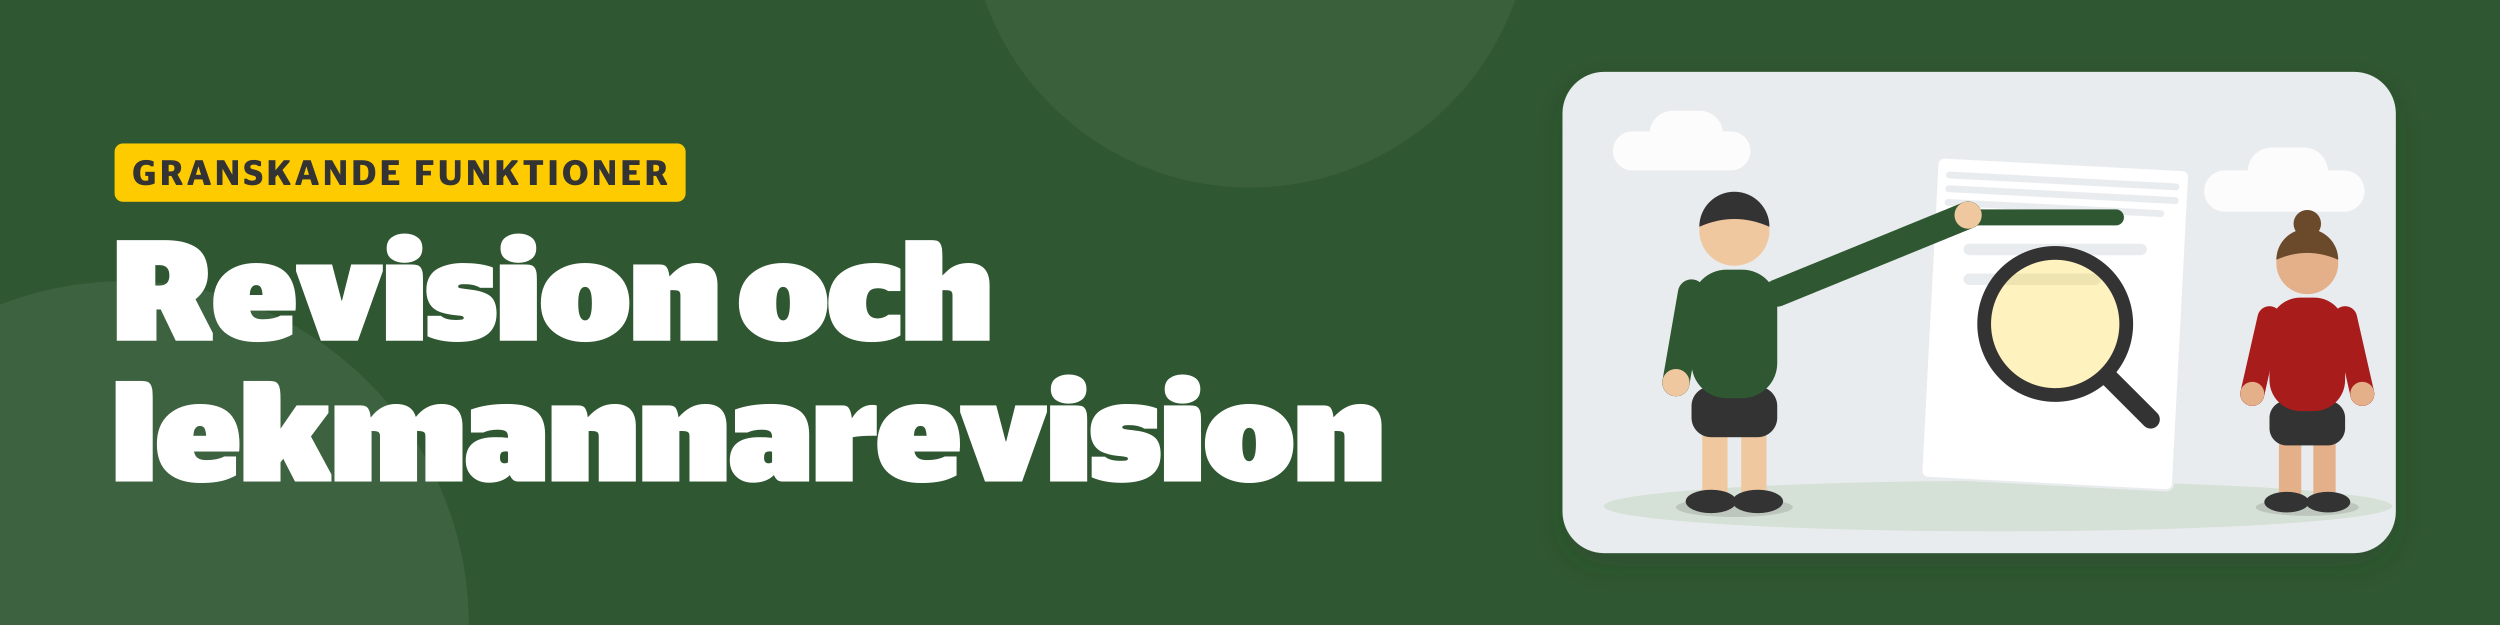
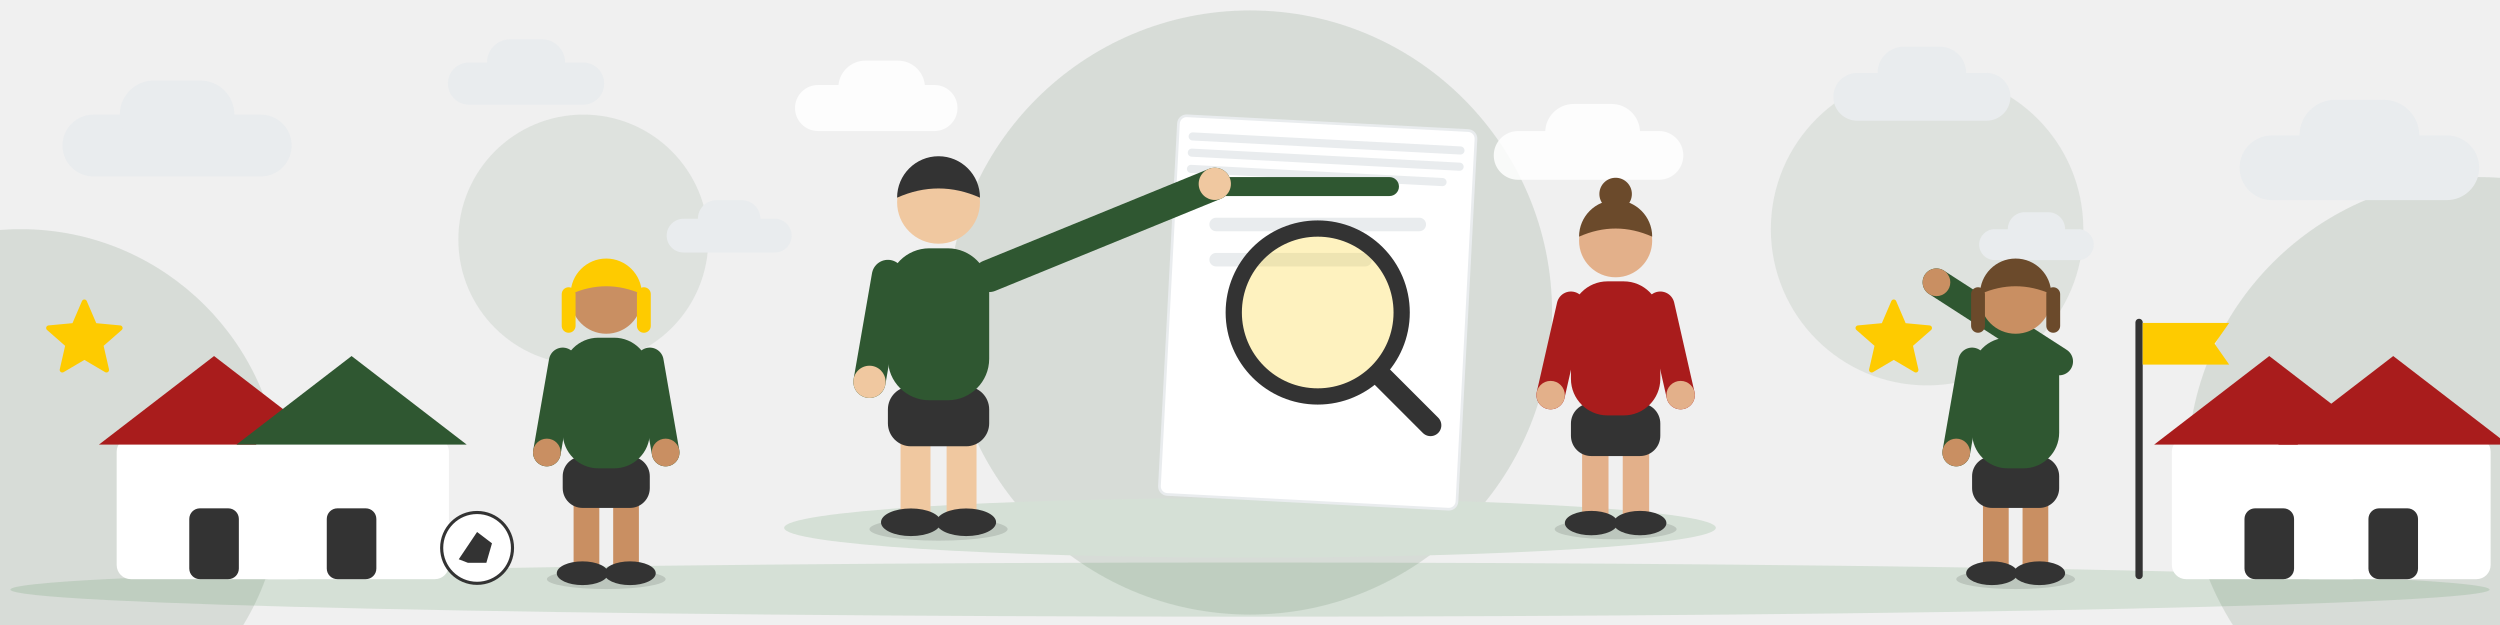
<svg xmlns="http://www.w3.org/2000/svg" viewBox="0 0 2400 600" width="2400" height="600" role="img" aria-label="Revision och lekmannarevision">
  <defs>
    <filter id="sh" x="-20%" y="-20%" width="140%" height="160%">
      <feDropShadow dx="0" dy="12" stdDeviation="14" flood-color="#1F3A22" flood-opacity="0.2" />
    </filter>
  </defs>
-   <rect width="2400" height="600" fill="#2F5731" />
-   <circle cx="120" cy="600" r="330" fill="#FFFFFF" opacity=".07" />
-   <circle cx="1200" cy="-90" r="270" fill="#FFFFFF" opacity=".05" />
-   <rect x="110" y="137.7" width="548.2" height="56" rx="8" fill="#FECB00" />
-   <path d="M139.6 177.9Q133.8 177.9 130.8 174.7Q127.9 171.6 127.9 165.8Q127.9 159.9 131.2 156.7Q134.5 153.5 140.4 153.5Q144.3 153.5 147.5 155V159.7H145.1Q144.2 159 143.3 158.6Q142 158.2 140.4 158.2Q139 158.2 138 158.6Q136.9 159 136.3 159.7Q135.7 160.4 135.3 161.4Q134.9 162.4 134.8 163.4Q134.6 164.5 134.6 165.7Q134.6 166.6 134.7 167.3Q134.7 168 134.8 168.9Q135 169.7 135.2 170.3Q135.4 171 135.8 171.6Q136.1 172.2 136.7 172.6Q137.2 173.1 137.9 173.3Q138.7 173.5 139.6 173.5Q141.1 173.5 142.3 173.2V168.9H139.5V164.9H148.5V176.1Q144.8 177.9 139.6 177.9ZM169.1 177.6 164.5 168.9H162V177.6H155.5V153.8H164.4Q166 153.8 167.3 154Q168.6 154.2 169.9 154.7Q171.1 155.2 172 156Q172.9 156.8 173.4 158.1Q173.9 159.4 173.9 161.1Q173.9 165.4 170.4 167.4L175.1 176.1V177.6ZM161.9 158.2V164.6H164Q165.7 164.6 166.6 163.9Q167.5 163.1 167.5 161.4Q167.5 159.7 166.6 159Q165.7 158.2 164 158.2ZM180 177.6V176.1L187.6 153.8H194.6L202.3 176.1V177.6H196L194.3 172.2H186.7L185.1 177.6ZM190.5 159.8 188.1 167.8H193L190.6 159.8ZM208.2 177.6V153.8H215.2L223 167.6H223.1V153.8H228.5V177.6H222.5L213.7 162H213.6V177.6ZM242.3 177.9Q237.7 177.9 234.5 176V171.5H236.9Q238.8 173.4 242.1 173.4Q242.7 173.4 243.3 173.3Q243.9 173.2 244.5 173Q245.1 172.7 245.4 172.2Q245.8 171.7 245.8 171Q245.8 170.3 245.4 169.8Q245.1 169.3 244.5 169.1Q243.9 168.8 243 168.6Q241.9 168.3 241.2 168.1Q239.5 167.7 238.4 167.1Q237.2 166.6 236.3 165.7Q235.4 164.9 235 163.6Q234.5 162.4 234.5 160.7Q234.5 159.2 235 157.9Q235.5 156.7 236.4 155.9Q237.2 155.1 238.4 154.5Q239.5 154 240.8 153.7Q242.1 153.5 243.5 153.5Q247.8 153.5 250.6 155.1V159.5H248.2Q246.3 158 243.7 158Q240.3 158 240.3 160.2Q240.3 161.1 240.8 161.6Q241.4 162.1 242.5 162.4Q243.1 162.6 244.2 162.8Q245.3 163.1 246.1 163.3Q246.9 163.6 247.7 163.9Q248.5 164.3 249.1 164.7Q249.7 165.1 250.3 165.6Q250.8 166.2 251.1 166.9Q251.4 167.5 251.6 168.4Q251.8 169.3 251.8 170.4Q251.8 172.1 251.3 173.4Q250.7 174.7 249.9 175.5Q249 176.4 247.7 176.9Q246.5 177.5 245.2 177.7Q243.8 177.9 242.3 177.9ZM257.9 177.6V153.8H264.4V163.5L272.5 153.8H278.1V155.3L271.2 163.2L278.8 176.1V177.6H272.5L266.6 167.7L264.4 170.1V177.6ZM283.6 177.6V176.1L291.2 153.8H298.3L305.9 176.1V177.6H299.6L298 172.2H290.4L288.8 177.6ZM294.1 159.8 291.7 167.8H296.6L294.2 159.8ZM311.9 177.6V153.8H318.8L326.6 167.6H326.7V153.8H332.1V177.6H326.2L317.3 162H317.2V177.6ZM339.3 177.6V153.8H347.7Q353.9 153.8 357.1 156.7Q360.3 159.6 360.3 165.6Q360.3 171.7 357 174.6Q353.7 177.6 347.5 177.6ZM345.8 173.2H347.4Q348.9 173.2 350 172.8Q351.1 172.5 351.8 171.8Q352.5 171.2 352.9 170.2Q353.4 169.2 353.5 168.2Q353.7 167.1 353.7 165.7Q353.7 163.9 353.4 162.6Q353.1 161.2 352.4 160.3Q351.7 159.3 350.5 158.8Q349.2 158.3 347.4 158.3H345.8ZM366.5 177.6V153.8H382.9V158.4H373V163.4H380V167.7H373V173.2H383.3V177.6ZM406 177.6H399.5V153.8H416V158.4H406V164H413.7V168.4H406ZM432.8 173.2Q434 173.2 434.8 172.8Q435.6 172.5 436 171.8Q436.4 171.2 436.6 170.4Q436.7 169.6 436.7 168.5V153.8H442.1V168.6Q442.1 177.9 432.4 177.9Q427.6 177.9 424.9 175.6Q422.2 173.3 422.2 168.6V153.8H428.7V168.5Q428.7 170.9 429.7 172Q430.6 173.2 432.8 173.2ZM449.3 177.6V153.8H456.2L464 167.6H464.1V153.8H469.5V177.6H463.6L454.7 162H454.6V177.6ZM476.7 177.6V153.8H483.2V163.5L491.3 153.8H496.9V155.3L490 163.2L497.6 176.1V177.6H491.2L485.4 167.7L483.2 170.1V177.6ZM515.3 177.6H508.7V158.3H502.6V153.8H521.4V158.3H515.3ZM534.2 177.6H527.7V153.8H534.2ZM552.2 177.9Q548.7 177.9 546 176.3Q543.3 174.7 541.9 172Q540.5 169.2 540.5 165.7Q540.5 162.2 541.9 159.4Q543.4 156.6 546.1 155.1Q548.7 153.5 552.2 153.5Q556 153.5 558.8 155.3Q561.7 157.1 563.1 160.5Q564 162.8 564 165.7Q564 171.2 560.8 174.5Q557.5 177.9 552.2 177.9ZM552.2 173.4Q553.5 173.4 554.4 173Q555.3 172.5 555.9 171.7Q556.4 171 556.8 169.9Q557.1 168.9 557.2 167.9Q557.3 166.9 557.3 165.8Q557.3 164.7 557.2 163.7Q557.1 162.7 556.7 161.6Q556.4 160.6 555.8 159.8Q555.3 159 554.4 158.6Q553.4 158.1 552.2 158.1Q551.2 158.1 550.4 158.4Q549.6 158.7 549 159.3Q548.5 159.9 548.1 160.7Q547.7 161.4 547.5 162.3Q547.3 163.2 547.2 164.1Q547.1 164.9 547.1 165.8Q547.1 166.9 547.3 167.9Q547.4 168.9 547.8 170Q548.1 171 548.7 171.8Q549.2 172.5 550.1 173Q551 173.4 552.2 173.4ZM570.2 177.6V153.8H577.1L584.9 167.6H585V153.8H590.4V177.6H584.5L575.6 162H575.5V177.6ZM597.6 177.6V153.8H614V158.4H604.1V163.4H611.1V167.7H604.1V173.2H614.3V177.6ZM634.4 177.6 629.8 168.9H627.3V177.6H620.8V153.8H629.7Q631.3 153.8 632.6 154Q633.9 154.2 635.2 154.7Q636.4 155.2 637.3 156Q638.2 156.8 638.7 158.1Q639.2 159.4 639.2 161.1Q639.2 165.4 635.7 167.4L640.4 176.1V177.6ZM627.2 158.2V164.6H629.3Q631 164.6 631.9 163.9Q632.8 163.1 632.8 161.4Q632.8 159.7 631.9 159Q631 158.2 629.3 158.2Z" fill="#333333" />
-   <path d="M168.7 327.1 154.3 297.1H150.2V327.1H112.1V230.5H157.2Q166.7 230.5 173.9 231.9Q181.1 233.4 187.1 236.8Q193.2 240.3 196.4 246.7Q199.6 253.2 199.6 262.8Q199.6 277.8 187.7 287.3L204.3 319.7V327.1ZM149.1 254.5V274.1H153.1Q162.6 274.1 162.6 264.5Q162.6 254.5 153.1 254.5ZM283.6 298.2H240.3Q241.4 303 244.3 304.7Q246.9 306.5 252.3 306.5Q262.8 306.5 269.4 302.9H280.7V321.1Q277.8 322.8 274.5 324Q264.4 328.4 246.8 328.4Q226.9 328.4 215.8 319.2Q204.7 309.9 204.7 291Q204.7 272.6 216.1 262.5Q227.6 252.5 245.9 252.5Q265.5 252.5 274.8 262Q284 271.4 284 291.2Q284 294.6 283.9 295.7Q283.9 296.1 283.8 297Q283.7 297.9 283.6 298.2ZM245.9 273.7Q243.6 273.7 242.1 275.4Q240.7 277.1 240.3 278.8Q240 280.4 239.7 283.2H252Q251.9 281.1 251.7 279.9Q251.5 278.6 250.9 277Q250.3 275.3 249.1 274.5Q247.9 273.7 245.9 273.7ZM308 327.1 284.2 260.4V253.9H318.8L327.9 288.7H328.3L337.1 253.9H367.5V260.4L343.6 327.1ZM406.1 327.1H370.5V253.9H394.6Q398.4 253.9 400.5 254.5Q404.5 255.6 405.7 261.4Q406.1 264.4 406.1 269.1ZM388.3 224.2Q395.8 224.2 400.6 227.7Q405.5 231.1 405.5 238.3Q405.5 245.4 400.6 248.8Q395.7 252.3 388.3 252.3Q381 252.3 376.1 248.8Q371.2 245.4 371.2 238.3Q371.2 231.3 376.1 227.8Q381 224.2 388.3 224.2ZM439 328.3Q422.6 328.3 410.4 322.9V303.2H423.3Q427.8 307.2 437.9 307.2Q439.8 307.2 442.9 306.9Q445.2 306.6 445.2 305.3Q445.2 303.6 442.9 303.3L441.5 303Q440.1 302.9 439.1 302.8Q434.3 302.4 430.8 301.7Q427.3 301.1 422.9 299.7Q418.6 298.2 415.6 295.5Q412.6 292.7 411.1 288.8Q409.3 284.8 409.3 278.2Q409.3 270.9 412.4 265.6Q415.4 260.4 420.6 257.7Q425.9 255 431.7 253.8Q437.6 252.5 444.4 252.5Q462.2 252.5 473.2 256.8V276.3H460.9Q455.6 272.8 446.4 272.8Q442.7 272.8 441.3 273.2Q439.8 273.9 439.8 274.9Q439.8 276.3 441.9 276.7Q444.7 277.2 450 277.8Q463.7 279.2 470.2 283.9Q476.7 288.7 476.7 301Q476.7 328.3 439 328.3ZM515.4 327.1H479.8V253.9H503.9Q507.7 253.9 509.8 254.5Q513.8 255.6 515 261.4Q515.4 264.4 515.4 269.1ZM497.6 224.2Q505.1 224.2 509.9 227.7Q514.8 231.1 514.8 238.3Q514.8 245.4 509.9 248.8Q505 252.3 497.6 252.3Q490.3 252.3 485.4 248.8Q480.5 245.4 480.5 238.3Q480.5 231.3 485.4 227.8Q490.3 224.2 497.6 224.2ZM561.7 328.4Q543.3 328.4 531.2 318.5Q519.2 308.6 519.2 290.9Q519.2 272.7 531.3 262.6Q543.5 252.5 561.7 252.5Q580.4 252.5 592.3 262.7Q604.2 272.8 604.2 290.9Q604.2 309 592 318.7Q579.9 328.4 561.7 328.4ZM561.7 307.6Q568.2 307.6 568.2 291.2Q568.2 282.3 566.5 278.9Q564.8 275.4 561.7 275.4Q555.1 275.4 555.1 291.2Q555.1 307.6 561.7 307.6ZM643.5 327.1H607.9V253.9H633.4Q637.6 253.9 639.5 255.9Q641.9 258.6 642.7 265.4Q648.6 258.9 654.6 255.7Q660.6 252.5 668.5 252.5Q688.8 252.5 688.8 273.9V327.1H653.2V283.6Q653.2 280.3 651.4 279.3Q649.4 278.5 645.4 278.5Q643.9 278.5 643.5 278.6ZM751.8 328.4Q733.5 328.4 721.4 318.5Q709.3 308.6 709.3 290.9Q709.3 272.7 721.5 262.6Q733.6 252.5 751.8 252.5Q770.6 252.5 782.5 262.7Q794.3 272.8 794.3 290.9Q794.3 309 782.2 318.7Q770.1 328.4 751.8 328.4ZM751.8 307.6Q758.3 307.6 758.3 291.2Q758.3 282.3 756.7 278.9Q755 275.4 751.8 275.4Q745.2 275.4 745.2 291.2Q745.2 307.6 751.8 307.6ZM836.7 328.4Q816.7 328.4 805.9 319.1Q795.2 309.8 795.2 290.8Q795.2 271.4 807.2 262Q819.2 252.5 839.2 252.5Q854.6 252.5 864.4 257.9V279.4H852.6Q848.9 276.7 842.9 276.7Q836.4 276.7 833.9 280.5Q831.5 284.3 831.5 291.2Q831.5 305.7 842.5 305.7Q847.9 305.7 853 302.1H864.4V322Q854 328.4 836.7 328.4ZM904.7 247.4V264.5Q907.8 261.5 909.4 260Q917.4 252.5 929.7 252.5Q950 252.5 950 273.9V327.1H914.4V283.6Q914.4 280.3 912.6 279.3Q910.7 278.5 906.7 278.5Q905.2 278.5 904.7 278.6V327.1H869.1V230.5H893Q897 230.5 899.1 231Q903.2 232.1 904.3 238.7Q904.7 242.1 904.7 247.4Z" fill="#FFFFFF" />
-   <path d="M146.6 462.3H111V365.7H134.8Q138.8 365.7 140.9 366.3Q145.1 367.4 146.2 374Q146.6 377.3 146.6 382.7ZM229.5 433.5H186.2Q187.3 438.3 190.2 439.9Q192.8 441.7 198.2 441.7Q208.7 441.7 215.3 438.2H226.6V456.4Q223.7 458 220.4 459.3Q210.3 463.7 192.7 463.7Q172.8 463.7 161.7 454.4Q150.6 445.2 150.6 426.3Q150.6 407.8 162 397.8Q173.5 387.8 191.8 387.8Q211.4 387.8 220.7 397.2Q229.9 406.7 229.9 426.4Q229.9 429.9 229.8 431Q229.8 431.4 229.7 432.3Q229.6 433.2 229.5 433.5ZM191.8 408.9Q189.5 408.9 188 410.6Q186.6 412.3 186.2 414Q185.9 415.7 185.6 418.4H197.9Q197.8 416.3 197.6 415.1Q197.4 413.9 196.8 412.2Q196.3 410.6 195 409.7Q193.8 408.9 191.8 408.9ZM269.3 382.7V411.5L284.7 389.2H315.3V396.5L298.5 419L318.2 455.5V462.3H283.2L271.9 440.4L269.3 443.8V462.3H233.7V365.7H257.5Q261.5 365.7 263.6 366.3Q267.7 367.4 268.8 374Q269.3 377.3 269.3 382.7ZM356.7 462.3H321.1V389.2H346.7Q349.3 389.2 351.1 390.1Q352.9 391 353.8 392.8Q354.8 394.7 355.2 396.4Q355.6 398.1 355.9 400.9Q365.7 387.8 380.1 387.8Q395.7 387.8 399.2 400.3Q409 387.8 423.7 387.8Q444 387.8 444 409.2V462.3H408.4V418.8Q408.4 415.5 406.6 414.6Q404.6 413.7 400.6 413.7H400.4V462.3H364.8V418.8Q364.8 415.5 363 414.6Q361.2 413.7 357 413.7H356.7ZM523.3 462.3H497.8Q494.2 462.3 492.4 460.5Q490.6 458.9 489.5 456.1Q482.2 463.4 469.4 463.4Q459.4 463.4 453.3 457.5Q447.1 451.7 447.1 442Q447.1 419.7 475.2 419.7Q479.8 419.7 481.9 419.8Q483 419.9 484.9 420.1Q486.9 420.3 487.7 420.3V419.7Q487.7 415.1 485.2 413.8Q482.7 412.5 477.6 412.5Q470 412.5 464 415.2H452.1V393.2Q466.6 387.8 486.2 387.8Q494.9 387.8 501.2 389Q507.4 390.3 512.7 393.4Q517.9 396.5 520.6 402.4Q523.3 408.3 523.3 417.2ZM484.4 444.8Q486.1 444.8 487.7 443.9V433.7Q486.6 433.5 485.9 433.3Q482.5 433.3 481.2 434.6Q480 435.9 480 439.5Q480 444.8 484.4 444.8ZM565.1 462.3H529.5V389.2H555.1Q559.2 389.2 561.1 391.1Q563.5 393.9 564.3 400.6Q570.2 394.1 576.2 391Q582.2 387.8 590.1 387.8Q610.4 387.8 610.4 409.2V462.3H574.8V418.8Q574.8 415.5 573 414.6Q571.1 413.7 567.1 413.7Q565.5 413.7 565.1 413.9ZM652.2 462.3H616.6V389.2H642.1Q646.3 389.2 648.2 391.1Q650.5 393.9 651.4 400.6Q657.3 394.1 663.3 391Q669.3 387.8 677.2 387.8Q697.5 387.8 697.5 409.2V462.3H661.9V418.8Q661.9 415.5 660.1 414.6Q658.1 413.7 654.1 413.7Q652.6 413.7 652.2 413.9ZM776.8 462.3H751.3Q747.7 462.3 745.9 460.5Q744.1 458.9 743 456.1Q735.7 463.4 722.9 463.4Q712.9 463.4 706.8 457.5Q700.6 451.7 700.6 442Q700.6 419.7 728.7 419.7Q733.3 419.7 735.4 419.8Q736.5 419.9 738.5 420.1Q740.4 420.3 741.2 420.3V419.7Q741.2 415.1 738.7 413.8Q736.2 412.5 731.1 412.5Q723.5 412.5 717.5 415.2H705.6V393.2Q720.1 387.8 739.7 387.8Q748.4 387.8 754.7 389Q760.9 390.3 766.2 393.4Q771.4 396.5 774.1 402.4Q776.8 408.3 776.8 417.2ZM737.9 444.8Q739.6 444.8 741.2 443.9V433.7Q740.1 433.5 739.4 433.3Q736 433.3 734.7 434.6Q733.5 435.9 733.5 439.5Q733.5 444.8 737.9 444.8ZM841.7 418.3H838.9Q825.9 418.3 818.6 419.7V462.3H783V389.2H808.6Q810.6 389.2 812 389.6Q813.8 390.3 814.6 391.4Q817 394.7 817.8 401.6Q825.7 388.7 837.3 388.7Q839.9 388.7 841.7 389.2ZM921.2 433.5H877.8Q878.9 438.3 881.8 439.9Q884.5 441.7 889.8 441.7Q900.3 441.7 907 438.2H918.3V456.4Q915.4 458 912.1 459.3Q902 463.7 884.3 463.7Q864.4 463.7 853.3 454.4Q842.2 445.2 842.2 426.3Q842.2 407.8 853.7 397.8Q865.1 387.8 883.5 387.8Q903.1 387.8 912.3 397.2Q921.6 406.7 921.6 426.4Q921.6 429.9 921.4 431Q921.4 431.4 921.4 432.3Q921.3 433.2 921.2 433.5ZM883.5 408.9Q881.1 408.9 879.7 410.6Q878.2 412.3 877.9 414Q877.6 415.7 877.3 418.4H889.6Q889.4 416.3 889.2 415.1Q889 413.9 888.5 412.2Q887.9 410.6 886.7 409.7Q885.4 408.9 883.5 408.9ZM945.6 462.3 921.7 395.6V389.2H956.4L965.5 423.9H965.9L974.7 389.2H1005.1V395.6L981.2 462.3ZM1043.7 462.3H1008.1V389.2H1032.1Q1036 389.2 1038.1 389.7Q1042.1 390.8 1043.3 396.6Q1043.7 399.6 1043.7 404.3ZM1025.9 359.5Q1033.4 359.5 1038.2 362.9Q1043 366.4 1043 373.6Q1043 380.6 1038.1 384.1Q1033.2 387.5 1025.9 387.5Q1018.6 387.5 1013.7 384.1Q1008.8 380.6 1008.8 373.6Q1008.8 366.5 1013.7 363Q1018.6 359.5 1025.9 359.5ZM1076.6 463.5Q1060.1 463.5 1048 458.2V438.4H1060.8Q1065.4 442.4 1075.5 442.4Q1077.4 442.4 1080.4 442.2Q1082.8 441.9 1082.8 440.5Q1082.8 438.8 1080.4 438.6L1079 438.3Q1077.7 438.2 1076.7 438Q1071.9 437.6 1068.3 437Q1064.8 436.4 1060.5 434.9Q1056.1 433.5 1053.2 430.7Q1050.2 427.9 1048.7 424.1Q1046.9 420.1 1046.9 413.4Q1046.9 406.1 1049.9 400.9Q1053 395.6 1058.2 393Q1063.4 390.3 1069.3 389Q1075.2 387.8 1081.9 387.8Q1099.7 387.8 1110.8 392.1V411.5H1098.5Q1093.1 408.1 1084 408.1Q1080.3 408.1 1078.9 408.5Q1077.4 409.2 1077.4 410.1Q1077.4 411.5 1079.5 411.9Q1082.2 412.5 1087.6 413Q1101.3 414.4 1107.7 419.2Q1114.2 423.9 1114.2 436.2Q1114.2 463.5 1076.6 463.5ZM1153 462.3H1117.4V389.2H1141.4Q1145.3 389.2 1147.3 389.7Q1151.4 390.8 1152.6 396.6Q1153 399.6 1153 404.3ZM1135.2 359.5Q1142.7 359.5 1147.5 362.9Q1152.3 366.4 1152.3 373.6Q1152.3 380.6 1147.4 384.1Q1142.5 387.5 1135.2 387.5Q1127.9 387.5 1123 384.1Q1118.1 380.6 1118.1 373.6Q1118.1 366.5 1123 363Q1127.9 359.5 1135.2 359.5ZM1199.2 463.7Q1180.9 463.7 1168.8 453.7Q1156.7 443.8 1156.7 426.1Q1156.7 407.9 1168.9 397.9Q1181 387.8 1199.2 387.8Q1218 387.8 1229.9 397.9Q1241.7 408.1 1241.7 426.1Q1241.7 444.2 1229.6 454Q1217.5 463.7 1199.2 463.7ZM1199.2 442.8Q1205.7 442.8 1205.7 426.4Q1205.7 417.6 1204.1 414.1Q1202.4 410.7 1199.2 410.7Q1192.6 410.7 1192.6 426.4Q1192.6 442.8 1199.2 442.8ZM1281.1 462.3H1245.5V389.2H1271Q1275.1 389.2 1277.1 391.1Q1279.4 393.9 1280.2 400.6Q1286.2 394.1 1292.2 391Q1298.2 387.8 1306 387.8Q1326.3 387.8 1326.3 409.2V462.3H1290.7V418.8Q1290.7 415.5 1288.9 414.6Q1287 413.7 1283 413.7Q1281.5 413.7 1281.1 413.9Z" fill="#FFFFFF" />
-   <rect x="1500" y="69" width="800" height="462" rx="40" fill="#E9ECEE" filter="url(#sh)" />
-   <clipPath id="pc">
-     <rect x="1500" y="69" width="800" height="462" rx="40" />
-   </clipPath>
-   <g clip-path="url(#pc)">
-     <g transform="translate(1500,69) scale(1.1)">
-       <g fill="#FFFFFF" opacity=".85">
-         <rect x="44" y="52" width="120" height="34" rx="17" />
-         <rect x="76" y="34" width="64" height="40" rx="20" />
-         <rect x="560" y="86" width="140" height="36" rx="18" />
-         <rect x="598" y="66" width="70" height="42" rx="21" />
-       </g>
-       <ellipse cx="380" cy="379" rx="344" ry="22" fill="#D5E0D6" />
-       <g transform="rotate(3 430 220)">
-         <rect x="320" y="80" width="220" height="280" rx="6" fill="#FFFFFF" stroke="#E9ECEE" stroke-width="2" />
-         <rect x="328" y="92" width="204" height="6" rx="3" fill="#E9ECEE" />
-         <rect x="328" y="104" width="204" height="6" rx="3" fill="#E9ECEE" />
-         <rect x="328" y="116" width="192" height="6" rx="3" fill="#E9ECEE" />
-       </g>
-       <rect x="350" y="120" width="140" height="14" rx="7" fill="#2F5731" />
-       <rect x="350" y="150" width="160" height="10" rx="5" fill="#E9ECEE" />
-       <rect x="350" y="176" width="120" height="10" rx="5" fill="#E9ECEE" />
-       <circle cx="430" cy="220" r="62" fill="#FECB0040" stroke="#333333" stroke-width="12" />
-       <path d="M477.8,267.8 L513.3,303.3" stroke="#333333" stroke-width="16" stroke-linecap="round" />
-       <g transform="translate(150,380) scale(1.7)">
-         <ellipse cx="0" cy="0" rx="30" ry="5" fill="#000" opacity=".12" />
-         <path d="M-10,-44 V-6 M10,-44 V-6" stroke="#F0C8A0" stroke-width="13" stroke-linecap="round" fill="none" />
-         <ellipse cx="-12" cy="-3" rx="13" ry="6" fill="#333333" />
-         <ellipse cx="12" cy="-3" rx="13" ry="6" fill="#333333" />
-         <rect x="-22" y="-62" width="44" height="26" rx="10" fill="#333333" />
-         <rect x="-22" y="-122" width="44" height="66" rx="18" fill="#2F5731" />
-         <path d="M-22,-110 L-30,-64" stroke="#2F5731" stroke-width="14" stroke-linecap="round" fill="none" />
-         <circle cx="-30" cy="-64" r="7" fill="#F0C8A0" />
-         <path d="M22,-110 L120,-150" stroke="#2F5731" stroke-width="14" stroke-linecap="round" fill="none" />
-         <circle cx="120" cy="-150" r="7" fill="#F0C8A0" />
-         <circle cx="0" cy="-142" r="18" fill="#F0C8A0" />
-         <path d="M-18,-144 A18,18 0 0 1 18,-144 Q0,-152 -18,-144 Z" fill="#333333" />
-       </g>
-       <g transform="translate(650,380) scale(1.5)">
-         <ellipse cx="0" cy="0" rx="30" ry="5" fill="#000" opacity=".12" />
-         <path d="M-10,-44 V-6 M10,-44 V-6" stroke="#E3B08A" stroke-width="13" stroke-linecap="round" fill="none" />
-         <ellipse cx="-12" cy="-3" rx="13" ry="6" fill="#333333" />
-         <ellipse cx="12" cy="-3" rx="13" ry="6" fill="#333333" />
-         <rect x="-22" y="-62" width="44" height="26" rx="10" fill="#333333" />
-         <rect x="-22" y="-122" width="44" height="66" rx="18" fill="#A91C1C" />
-         <path d="M-22,-110 L-32,-66" stroke="#A91C1C" stroke-width="14" stroke-linecap="round" fill="none" />
-         <circle cx="-32" cy="-66" r="7" fill="#E3B08A" />
-         <path d="M22,-110 L32,-66" stroke="#A91C1C" stroke-width="14" stroke-linecap="round" fill="none" />
-         <circle cx="32" cy="-66" r="7" fill="#E3B08A" />
-         <circle cx="0" cy="-142" r="18" fill="#E3B08A" />
-         <path d="M-18,-144 A18,18 0 0 1 18,-144 Q0,-152 -18,-144 Z" fill="#6B4A2B" />
-         <circle cx="0" cy="-165" r="8" fill="#6B4A2B" />
-       </g>
+   <ellipse cx="1200" cy="566" rx="1190" ry="26" fill="#D5E0D6" />
+   <circle cx="20" cy="470" r="250" fill="#2F5731" opacity="0.13" />
+   <circle cx="2380" cy="450" r="280" fill="#2F5731" opacity="0.13" />
+   <circle cx="560" cy="230" r="120" fill="#2F5731" opacity="0.09" />
+   <circle cx="1850" cy="220" r="150" fill="#2F5731" opacity="0.09" />
+   <circle cx="1200" cy="300" r="290" fill="#2F5731" opacity="0.13" />
+   <g fill="#E9ECEE">
+     <rect x="60" y="110" width="220" height="59.4" rx="29.7" />
+     <rect x="115" y="77.3" width="110" height="65.3" rx="32.7" />
+   </g>
+   <g fill="#E9ECEE">
+     <rect x="430" y="60" width="150" height="40.5" rx="20.2" />
+     <rect x="467.5" y="37.7" width="75" height="44.6" rx="22.3" />
+   </g>
+   <g fill="#E9ECEE">
+     <rect x="1760" y="70" width="170" height="45.9" rx="23" />
+     <rect x="1802.5" y="44.8" width="85" height="50.5" rx="25.2" />
+   </g>
+   <g fill="#E9ECEE">
+     <rect x="2150" y="130" width="230" height="62.1" rx="31.1" />
+     <rect x="2207.5" y="95.8" width="115" height="68.3" rx="34.2" />
+   </g>
+   <g fill="#E9ECEE">
+     <rect x="640" y="210" width="120" height="32.4" rx="16.2" />
+     <rect x="670" y="192.2" width="60" height="35.6" rx="17.8" />
+   </g>
+   <g fill="#E9ECEE">
+     <rect x="1900" y="220" width="110" height="29.7" rx="14.9" />
+     <rect x="1927.5" y="203.7" width="55" height="32.7" rx="16.3" />
+   </g>
+   <polygon points="81,290 90.7,312.6 115.2,314.9 96.7,331.1 102.2,355.1 81,342.6 59.8,355.1 65.3,331.1 46.8,314.9 71.3,312.6" fill="#FECB00" stroke-linejoin="round" stroke="#FECB00" stroke-width="5" />
+   <g transform="translate(112,420) scale(1.7)">
+     <rect x="0" y="0" width="110" height="80" rx="8" fill="#FFFFFF" />
+     <path d="M-10,4 L55,-46 L120,4 Z" fill="#A91C1C" />
+     <rect x="41" y="40" width="28" height="40" rx="6" fill="#333333" />
+   </g>
+   <g transform="translate(244,420) scale(1.7)">
+     <rect x="0" y="0" width="110" height="80" rx="8" fill="#FFFFFF" />
+     <path d="M-10,4 L55,-46 L120,4 Z" fill="#2F5731" />
+     <rect x="41" y="40" width="28" height="40" rx="6" fill="#333333" />
+   </g>
+   <circle cx="458" cy="526" r="34" fill="#FFF" stroke="#333333" stroke-width="3" />
+   <path d="M458,510.7 l14.3,10.9 l-5.4,18.7 l-17.7,0 l-8.8,-3.4 z" fill="#333333" />
+   <g transform="translate(582,556) scale(1.9)">
+     <ellipse cx="0" cy="0" rx="30" ry="5" fill="#000" opacity=".12" />
+     <path d="M-10,-44 V-6 M10,-44 V-6" stroke="#C98F62" stroke-width="13" stroke-linecap="round" fill="none" />
+     <ellipse cx="-12" cy="-3" rx="13" ry="6" fill="#333333" />
+     <ellipse cx="12" cy="-3" rx="13" ry="6" fill="#333333" />
+     <rect x="-22" y="-62" width="44" height="26" rx="10" fill="#333333" />
+     <rect x="-22" y="-122" width="44" height="66" rx="18" fill="#2F5731" />
+     <path d="M-22,-110 L-30,-64" stroke="#2F5731" stroke-width="14" stroke-linecap="round" fill="none" />
+     <circle cx="-30" cy="-64" r="7" fill="#C98F62" />
+     <path d="M22,-110 L30,-64" stroke="#2F5731" stroke-width="14" stroke-linecap="round" fill="none" />
+     <circle cx="30" cy="-64" r="7" fill="#C98F62" />
+     <circle cx="0" cy="-142" r="18" fill="#C98F62" />
+     <path d="M-18,-144 A18,18 0 0 1 18,-144 Q0,-152 -18,-144 Z" fill="#FECB00" />
+     <path d="M-19,-144 V-128 M19,-144 V-128" stroke="#FECB00" stroke-width="7" stroke-linecap="round" />
+   </g>
+   <polygon points="1818,290 1827.7,312.6 1852.2,314.9 1833.7,331.1 1839.2,355.1 1818,342.6 1796.8,355.1 1802.3,331.1 1783.8,314.9 1808.3,312.6" fill="#FECB00" stroke-linejoin="round" stroke="#FECB00" stroke-width="5" />
+   <g transform="translate(1935,556) scale(1.9)">
+     <ellipse cx="0" cy="0" rx="30" ry="5" fill="#000" opacity=".12" />
+     <path d="M-10,-44 V-6 M10,-44 V-6" stroke="#C98F62" stroke-width="13" stroke-linecap="round" fill="none" />
+     <ellipse cx="-12" cy="-3" rx="13" ry="6" fill="#333333" />
+     <ellipse cx="12" cy="-3" rx="13" ry="6" fill="#333333" />
+     <rect x="-22" y="-62" width="44" height="26" rx="10" fill="#333333" />
+     <rect x="-22" y="-122" width="44" height="66" rx="18" fill="#2F5731" />
+     <path d="M-22,-110 L-30,-64" stroke="#2F5731" stroke-width="14" stroke-linecap="round" fill="none" />
+     <circle cx="-30" cy="-64" r="7" fill="#C98F62" />
+     <path d="M22,-110 L-40,-150" stroke="#2F5731" stroke-width="14" stroke-linecap="round" fill="none" />
+     <circle cx="-40" cy="-150" r="7" fill="#C98F62" />
+     <circle cx="0" cy="-142" r="18" fill="#C98F62" />
+     <path d="M-18,-144 A18,18 0 0 1 18,-144 Q0,-152 -18,-144 Z" fill="#6B4A2B" />
+     <path d="M-19,-144 V-128 M19,-144 V-128" stroke="#6B4A2B" stroke-width="7" stroke-linecap="round" />
+   </g>
+   <rect x="2050" y="306" width="7" height="250" rx="3.5" fill="#333333" />
+   <path d="M2057,310 H2140 L2126,330 L2140,350 H2057 Z" fill="#FECB00" />
+   <g transform="translate(2085,420) scale(1.7)">
+     <rect x="0" y="0" width="110" height="80" rx="8" fill="#FFFFFF" />
+     <path d="M-10,4 L55,-46 L120,4 Z" fill="#A91C1C" />
+     <rect x="41" y="40" width="28" height="40" rx="6" fill="#333333" />
+   </g>
+   <g transform="translate(2204,420) scale(1.7)">
+     <rect x="0" y="0" width="110" height="80" rx="8" fill="#FFFFFF" />
+     <path d="M-10,4 L55,-46 L120,4 Z" fill="#A91C1C" />
+     <rect x="41" y="40" width="28" height="40" rx="6" fill="#333333" />
+   </g>
+   <g transform="translate(706,14) scale(1.3)">
+     <g fill="#FFFFFF" opacity=".85">
+       <rect x="44" y="52" width="120" height="34" rx="17" />
+       <rect x="76" y="34" width="64" height="40" rx="20" />
+       <rect x="560" y="86" width="140" height="36" rx="18" />
+       <rect x="598" y="66" width="70" height="42" rx="21" />
+     </g>
+     <ellipse cx="380" cy="379" rx="344" ry="22" fill="#D5E0D6" />
+     <g transform="rotate(3 430 220)">
+       <rect x="320" y="80" width="220" height="280" rx="6" fill="#FFFFFF" stroke="#E9ECEE" stroke-width="2" />
+       <rect x="328" y="92" width="204" height="6" rx="3" fill="#E9ECEE" />
+       <rect x="328" y="104" width="204" height="6" rx="3" fill="#E9ECEE" />
+       <rect x="328" y="116" width="192" height="6" rx="3" fill="#E9ECEE" />
+     </g>
+     <rect x="350" y="120" width="140" height="14" rx="7" fill="#2F5731" />
+     <rect x="350" y="150" width="160" height="10" rx="5" fill="#E9ECEE" />
+     <rect x="350" y="176" width="120" height="10" rx="5" fill="#E9ECEE" />
+     <circle cx="430" cy="220" r="62" fill="#FECB0040" stroke="#333333" stroke-width="12" />
+     <path d="M477.8,267.8 L513.3,303.3" stroke="#333333" stroke-width="16" stroke-linecap="round" />
+     <g transform="translate(150,380) scale(1.7)">
+       <ellipse cx="0" cy="0" rx="30" ry="5" fill="#000" opacity=".12" />
+       <path d="M-10,-44 V-6 M10,-44 V-6" stroke="#F0C8A0" stroke-width="13" stroke-linecap="round" fill="none" />
+       <ellipse cx="-12" cy="-3" rx="13" ry="6" fill="#333333" />
+       <ellipse cx="12" cy="-3" rx="13" ry="6" fill="#333333" />
+       <rect x="-22" y="-62" width="44" height="26" rx="10" fill="#333333" />
+       <rect x="-22" y="-122" width="44" height="66" rx="18" fill="#2F5731" />
+       <path d="M-22,-110 L-30,-64" stroke="#2F5731" stroke-width="14" stroke-linecap="round" fill="none" />
+       <circle cx="-30" cy="-64" r="7" fill="#F0C8A0" />
+       <path d="M22,-110 L120,-150" stroke="#2F5731" stroke-width="14" stroke-linecap="round" fill="none" />
+       <circle cx="120" cy="-150" r="7" fill="#F0C8A0" />
+       <circle cx="0" cy="-142" r="18" fill="#F0C8A0" />
+       <path d="M-18,-144 A18,18 0 0 1 18,-144 Q0,-152 -18,-144 Z" fill="#333333" />
+     </g>
+     <g transform="translate(650,380) scale(1.5)">
+       <ellipse cx="0" cy="0" rx="30" ry="5" fill="#000" opacity=".12" />
+       <path d="M-10,-44 V-6 M10,-44 V-6" stroke="#E3B08A" stroke-width="13" stroke-linecap="round" fill="none" />
+       <ellipse cx="-12" cy="-3" rx="13" ry="6" fill="#333333" />
+       <ellipse cx="12" cy="-3" rx="13" ry="6" fill="#333333" />
+       <rect x="-22" y="-62" width="44" height="26" rx="10" fill="#333333" />
+       <rect x="-22" y="-122" width="44" height="66" rx="18" fill="#A91C1C" />
+       <path d="M-22,-110 L-32,-66" stroke="#A91C1C" stroke-width="14" stroke-linecap="round" fill="none" />
+       <circle cx="-32" cy="-66" r="7" fill="#E3B08A" />
+       <path d="M22,-110 L32,-66" stroke="#A91C1C" stroke-width="14" stroke-linecap="round" fill="none" />
+       <circle cx="32" cy="-66" r="7" fill="#E3B08A" />
+       <circle cx="0" cy="-142" r="18" fill="#E3B08A" />
+       <path d="M-18,-144 A18,18 0 0 1 18,-144 Q0,-152 -18,-144 Z" fill="#6B4A2B" />
+       <circle cx="0" cy="-165" r="8" fill="#6B4A2B" />
    </g>
  </g>
</svg>
